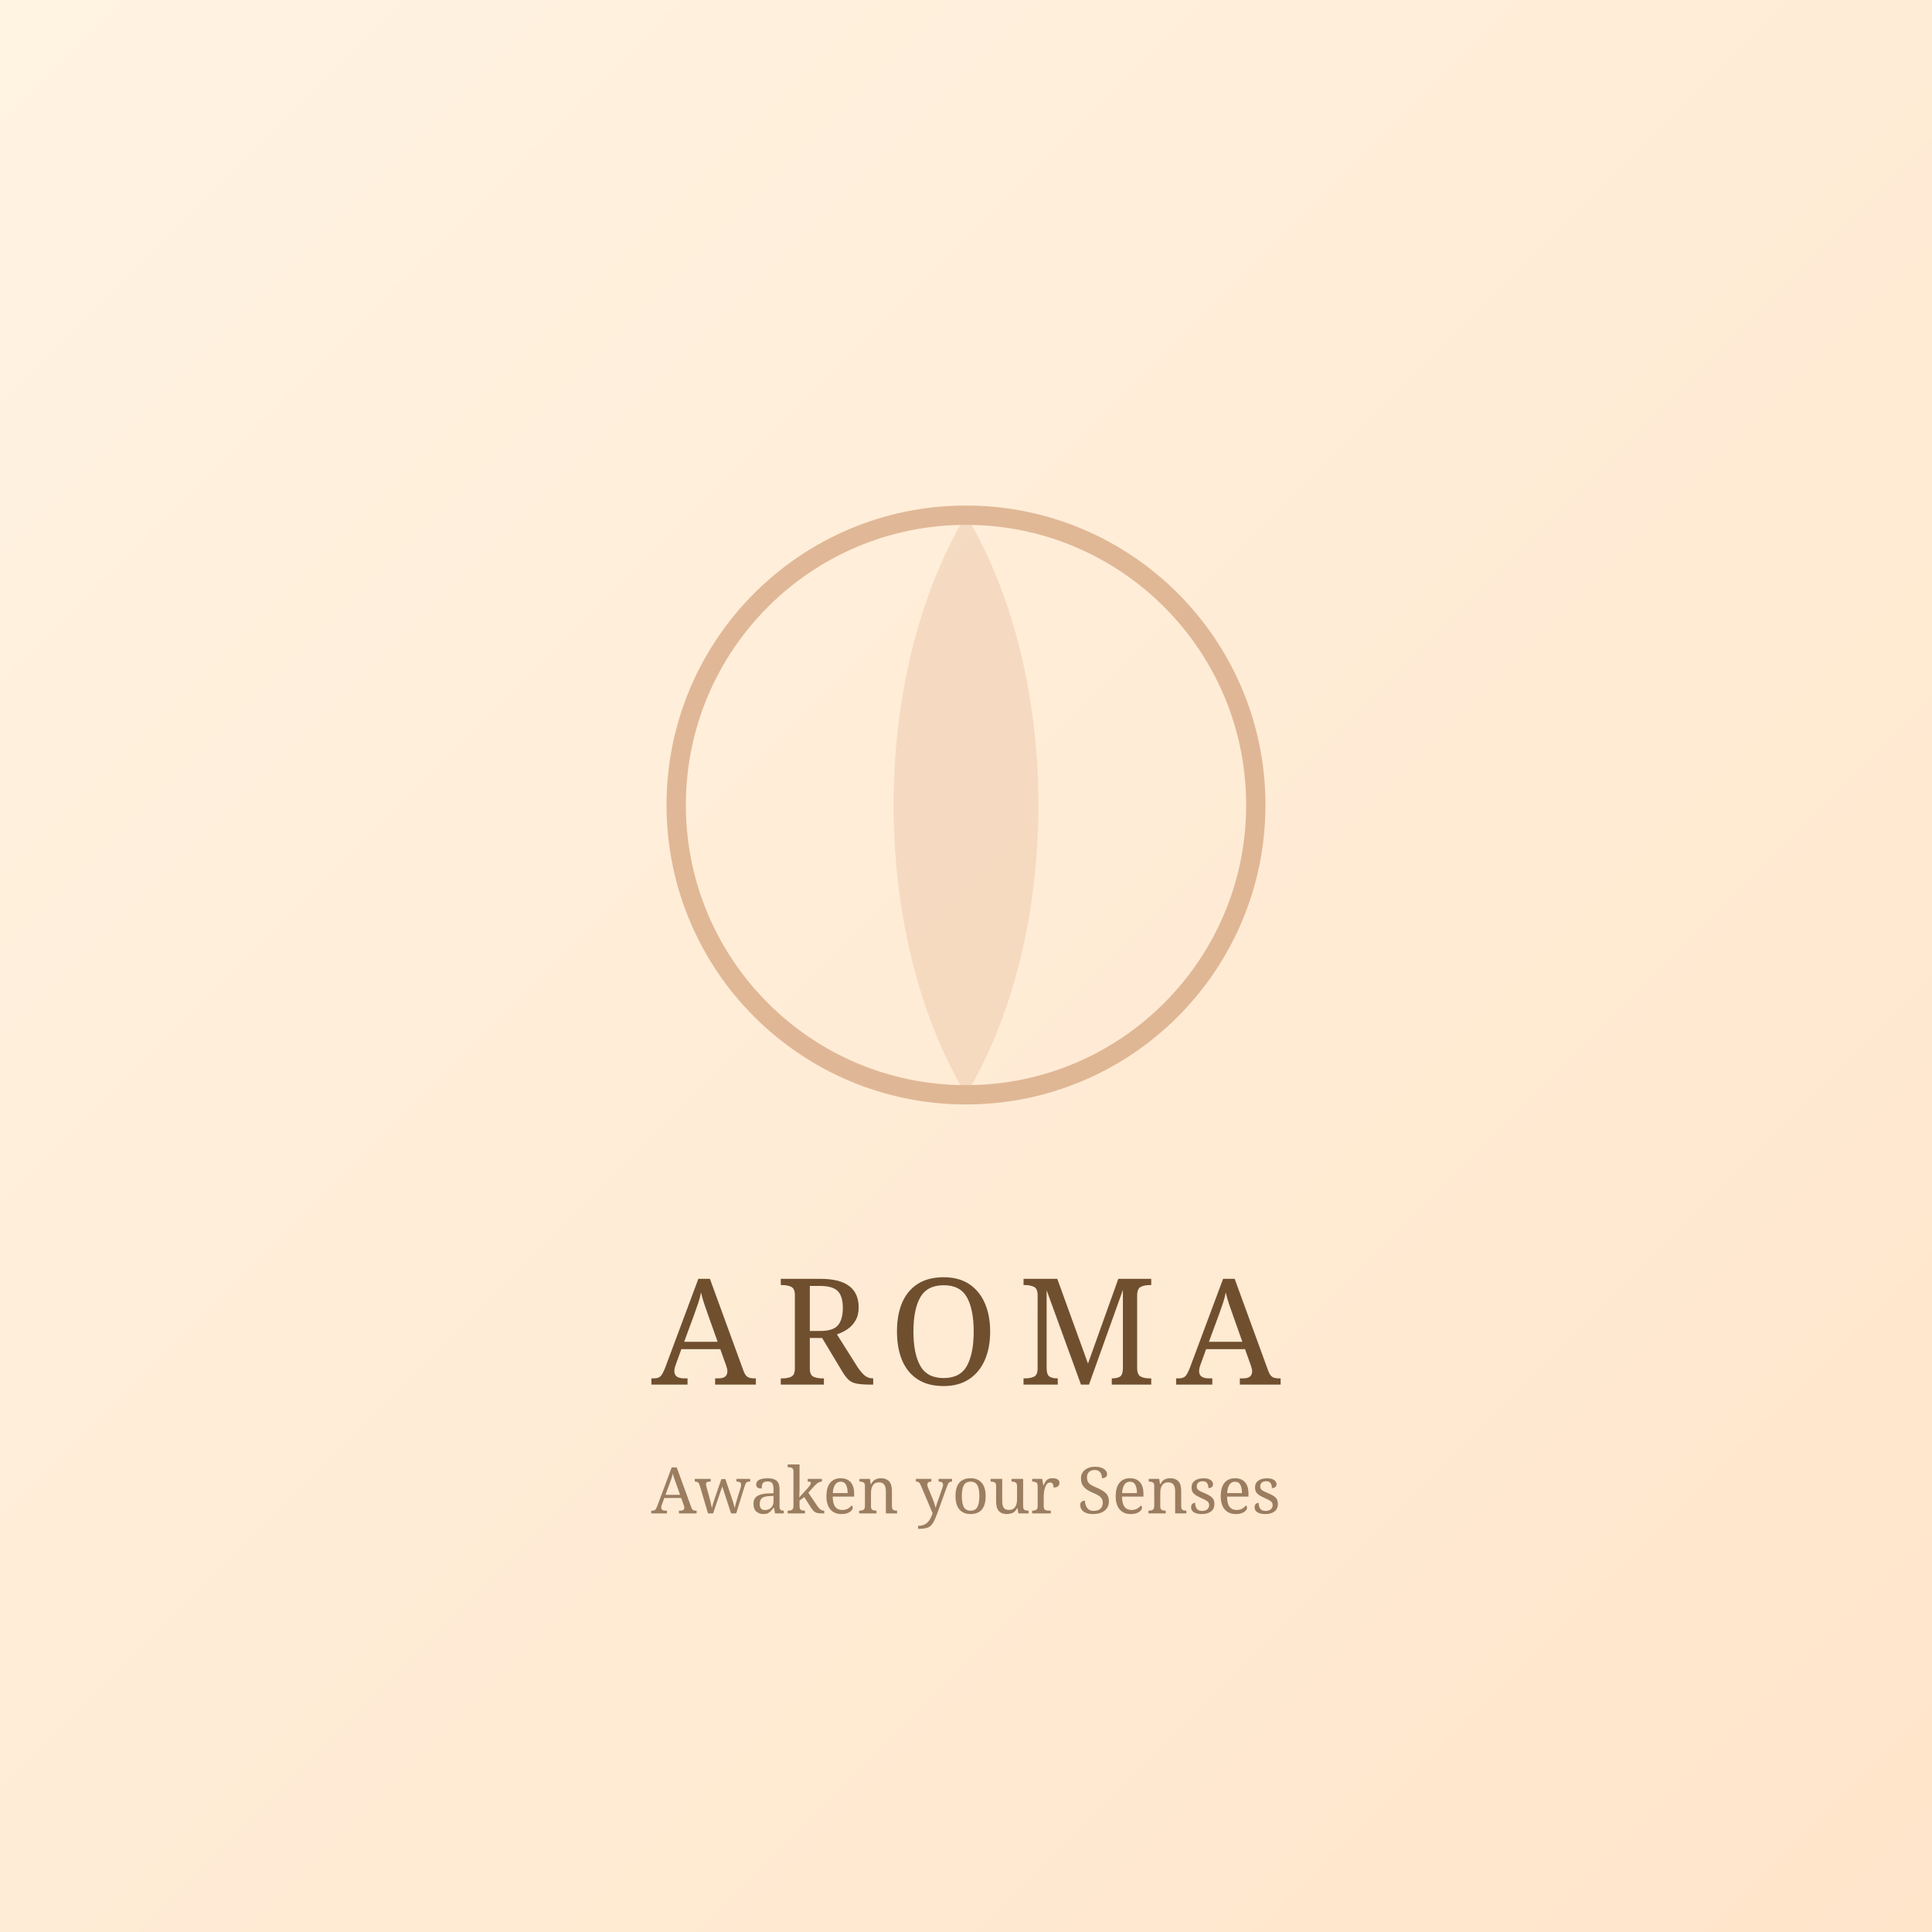
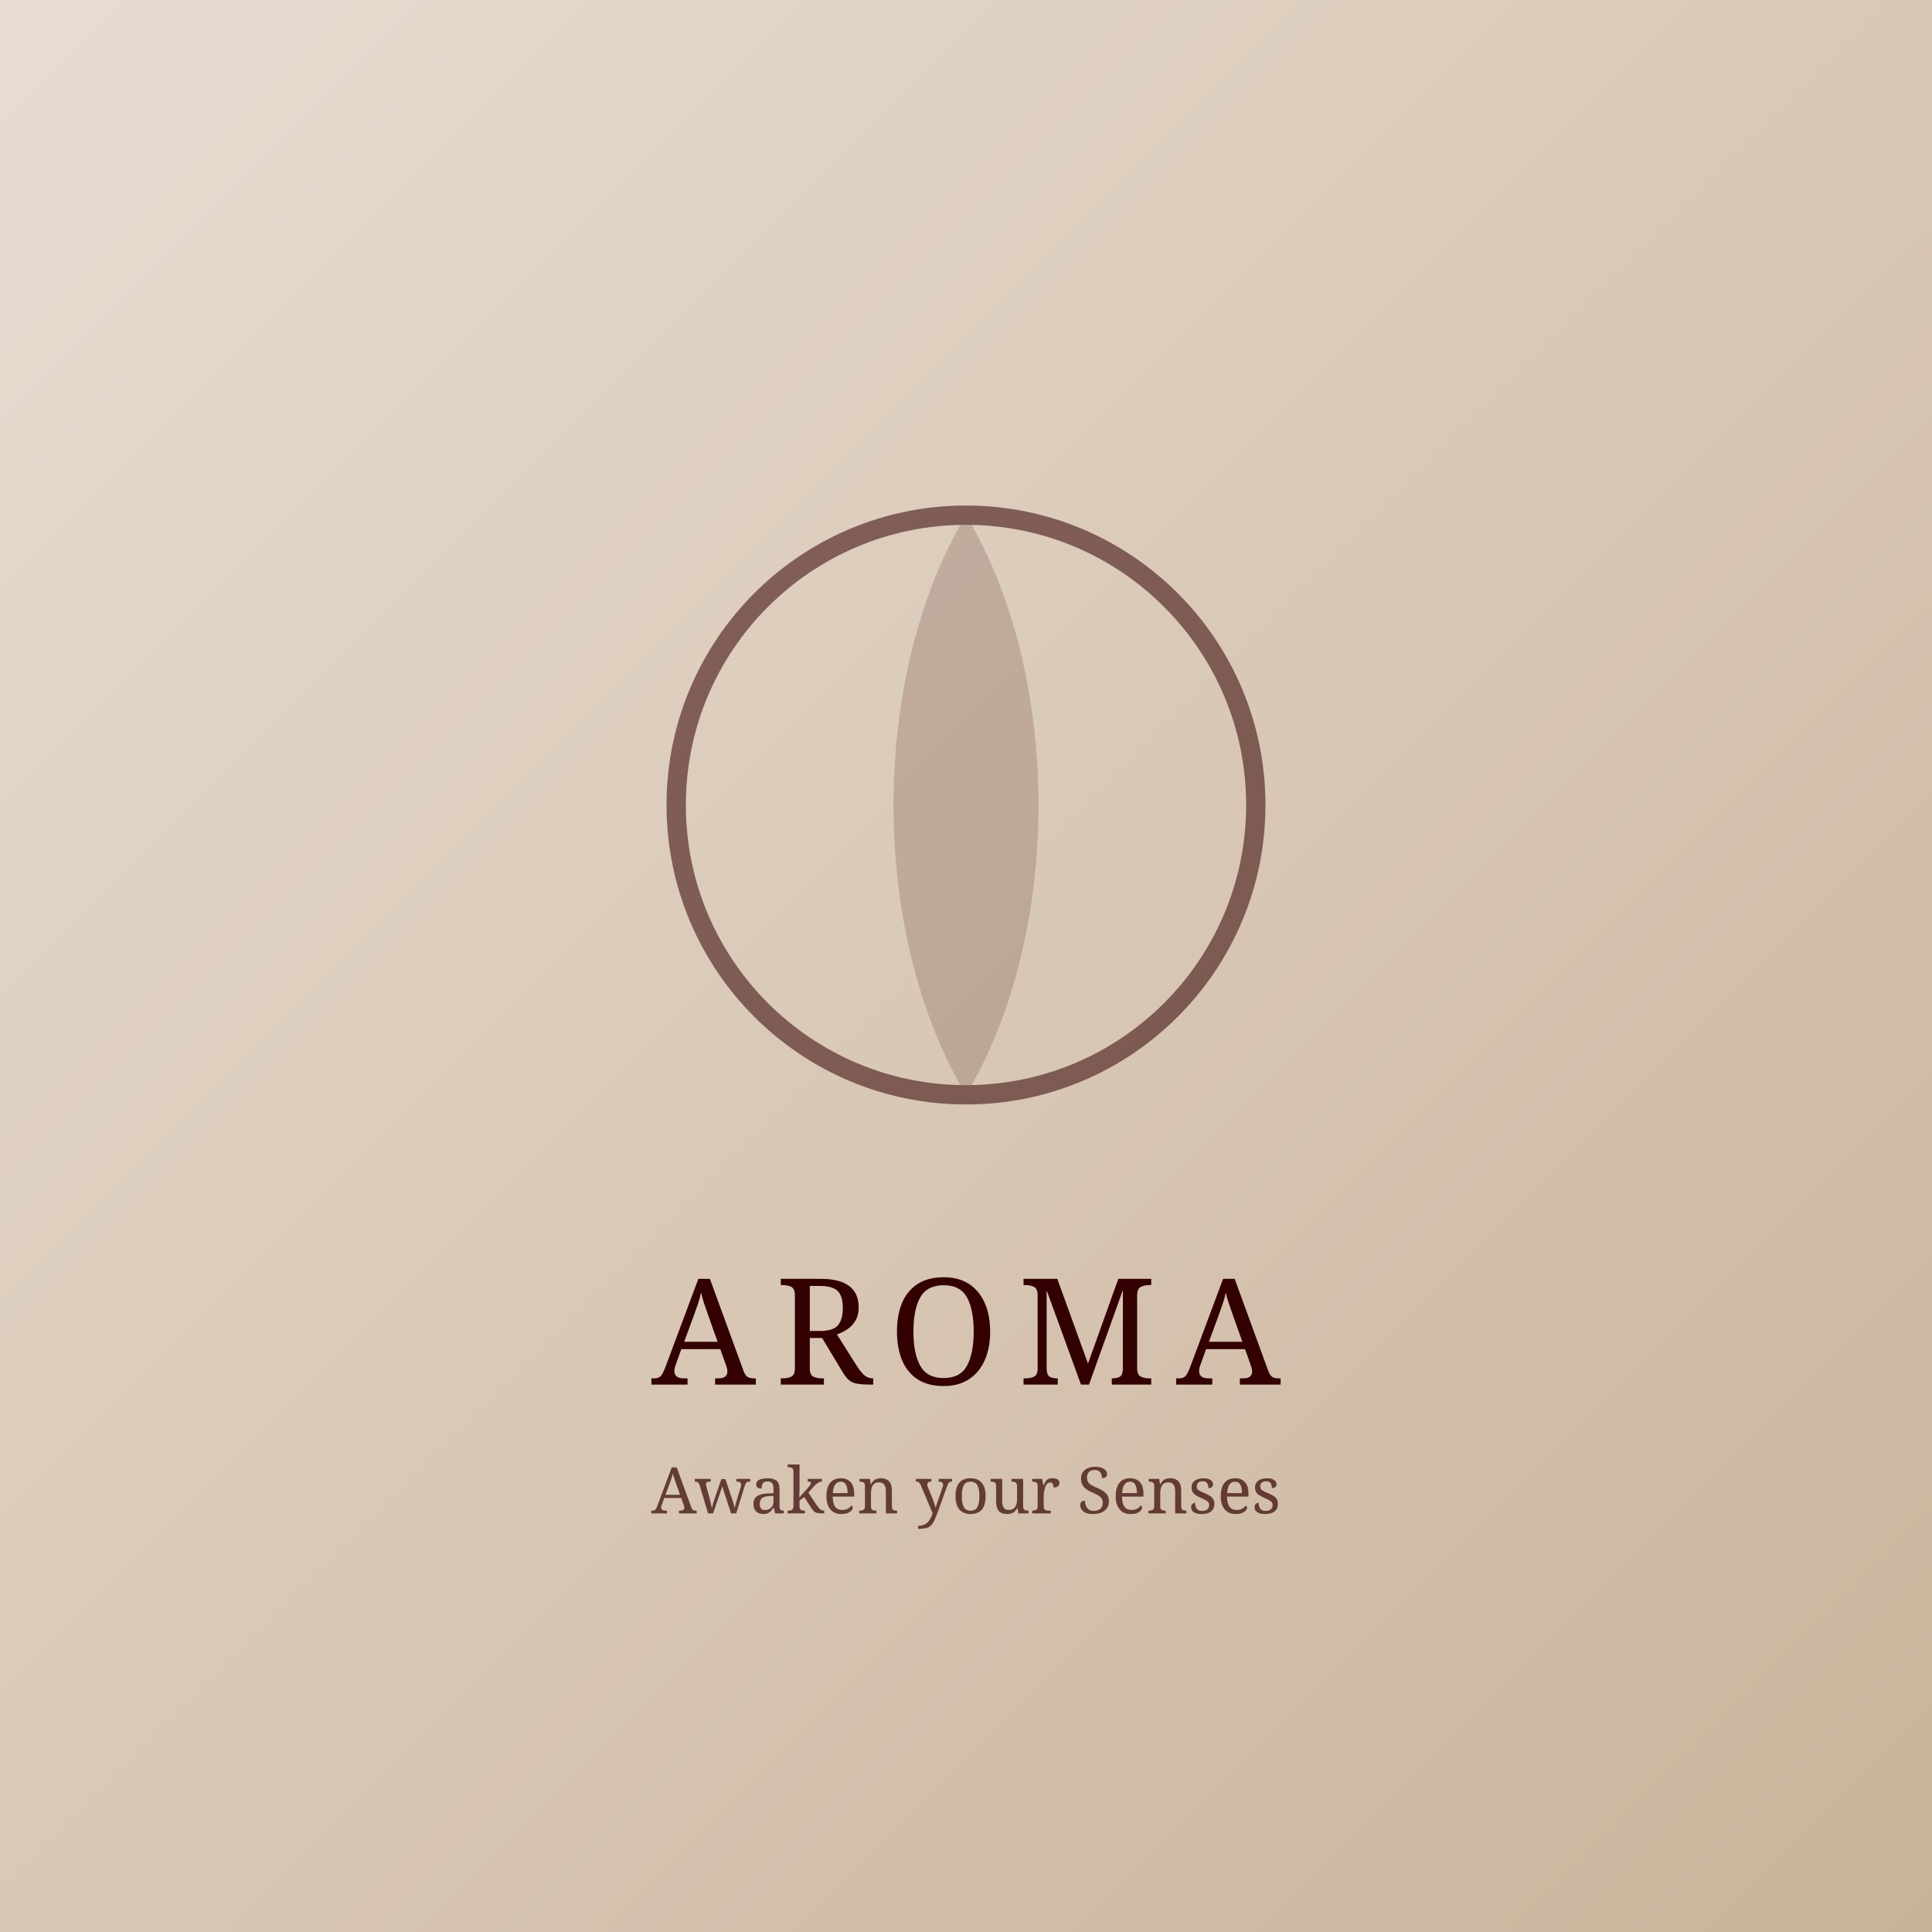
<svg xmlns="http://www.w3.org/2000/svg" viewBox="0 0 600 600" width="600" height="600" role="img" aria-label="Aroma product placeholder">
  <defs>
    <linearGradient id="g" x1="0" y1="0" x2="1" y2="1">
-       <stop offset="0" stop-color="#FFF3E2" />
-       <stop offset="1" stop-color="#FFE5CA" />
+       <stop offset="0" stop-color="#E8DDD2" />
+       <stop offset="1" stop-color="#C9B39A" />
    </linearGradient>
  </defs>
  <rect width="600" height="600" fill="url(#g)" />
-   <g fill="none" stroke="#D3A17A" stroke-width="6" opacity="0.7">
+   <g fill="none" stroke="#330101" stroke-width="6" opacity="0.55">
    <circle cx="300" cy="250" r="90" />
-     <path d="M300 160 C 330 210 330 290 300 340 C 270 290 270 210 300 160 Z" fill="#D3A17A" stroke="none" opacity="0.35" />
+     <path d="M300 160 C 330 210 330 290 300 340 C 270 290 270 210 300 160 Z" fill="#330101" stroke="none" opacity="0.3" />
  </g>
-   <text x="300" y="430" text-anchor="middle" font-family="Georgia, serif" font-size="46" letter-spacing="6" fill="#704F2F">AROMA</text>
-   <text x="300" y="470" text-anchor="middle" font-family="Georgia, serif" font-size="20" fill="#704F2F" opacity="0.7">Awaken your Senses</text>
+   <text x="300" y="430" text-anchor="middle" font-family="Georgia, serif" font-size="46" letter-spacing="6" fill="#330101">AROMA</text>
+   <text x="300" y="470" text-anchor="middle" font-family="Georgia, serif" font-size="20" fill="#330101" opacity="0.7">Awaken your Senses</text>
</svg>
